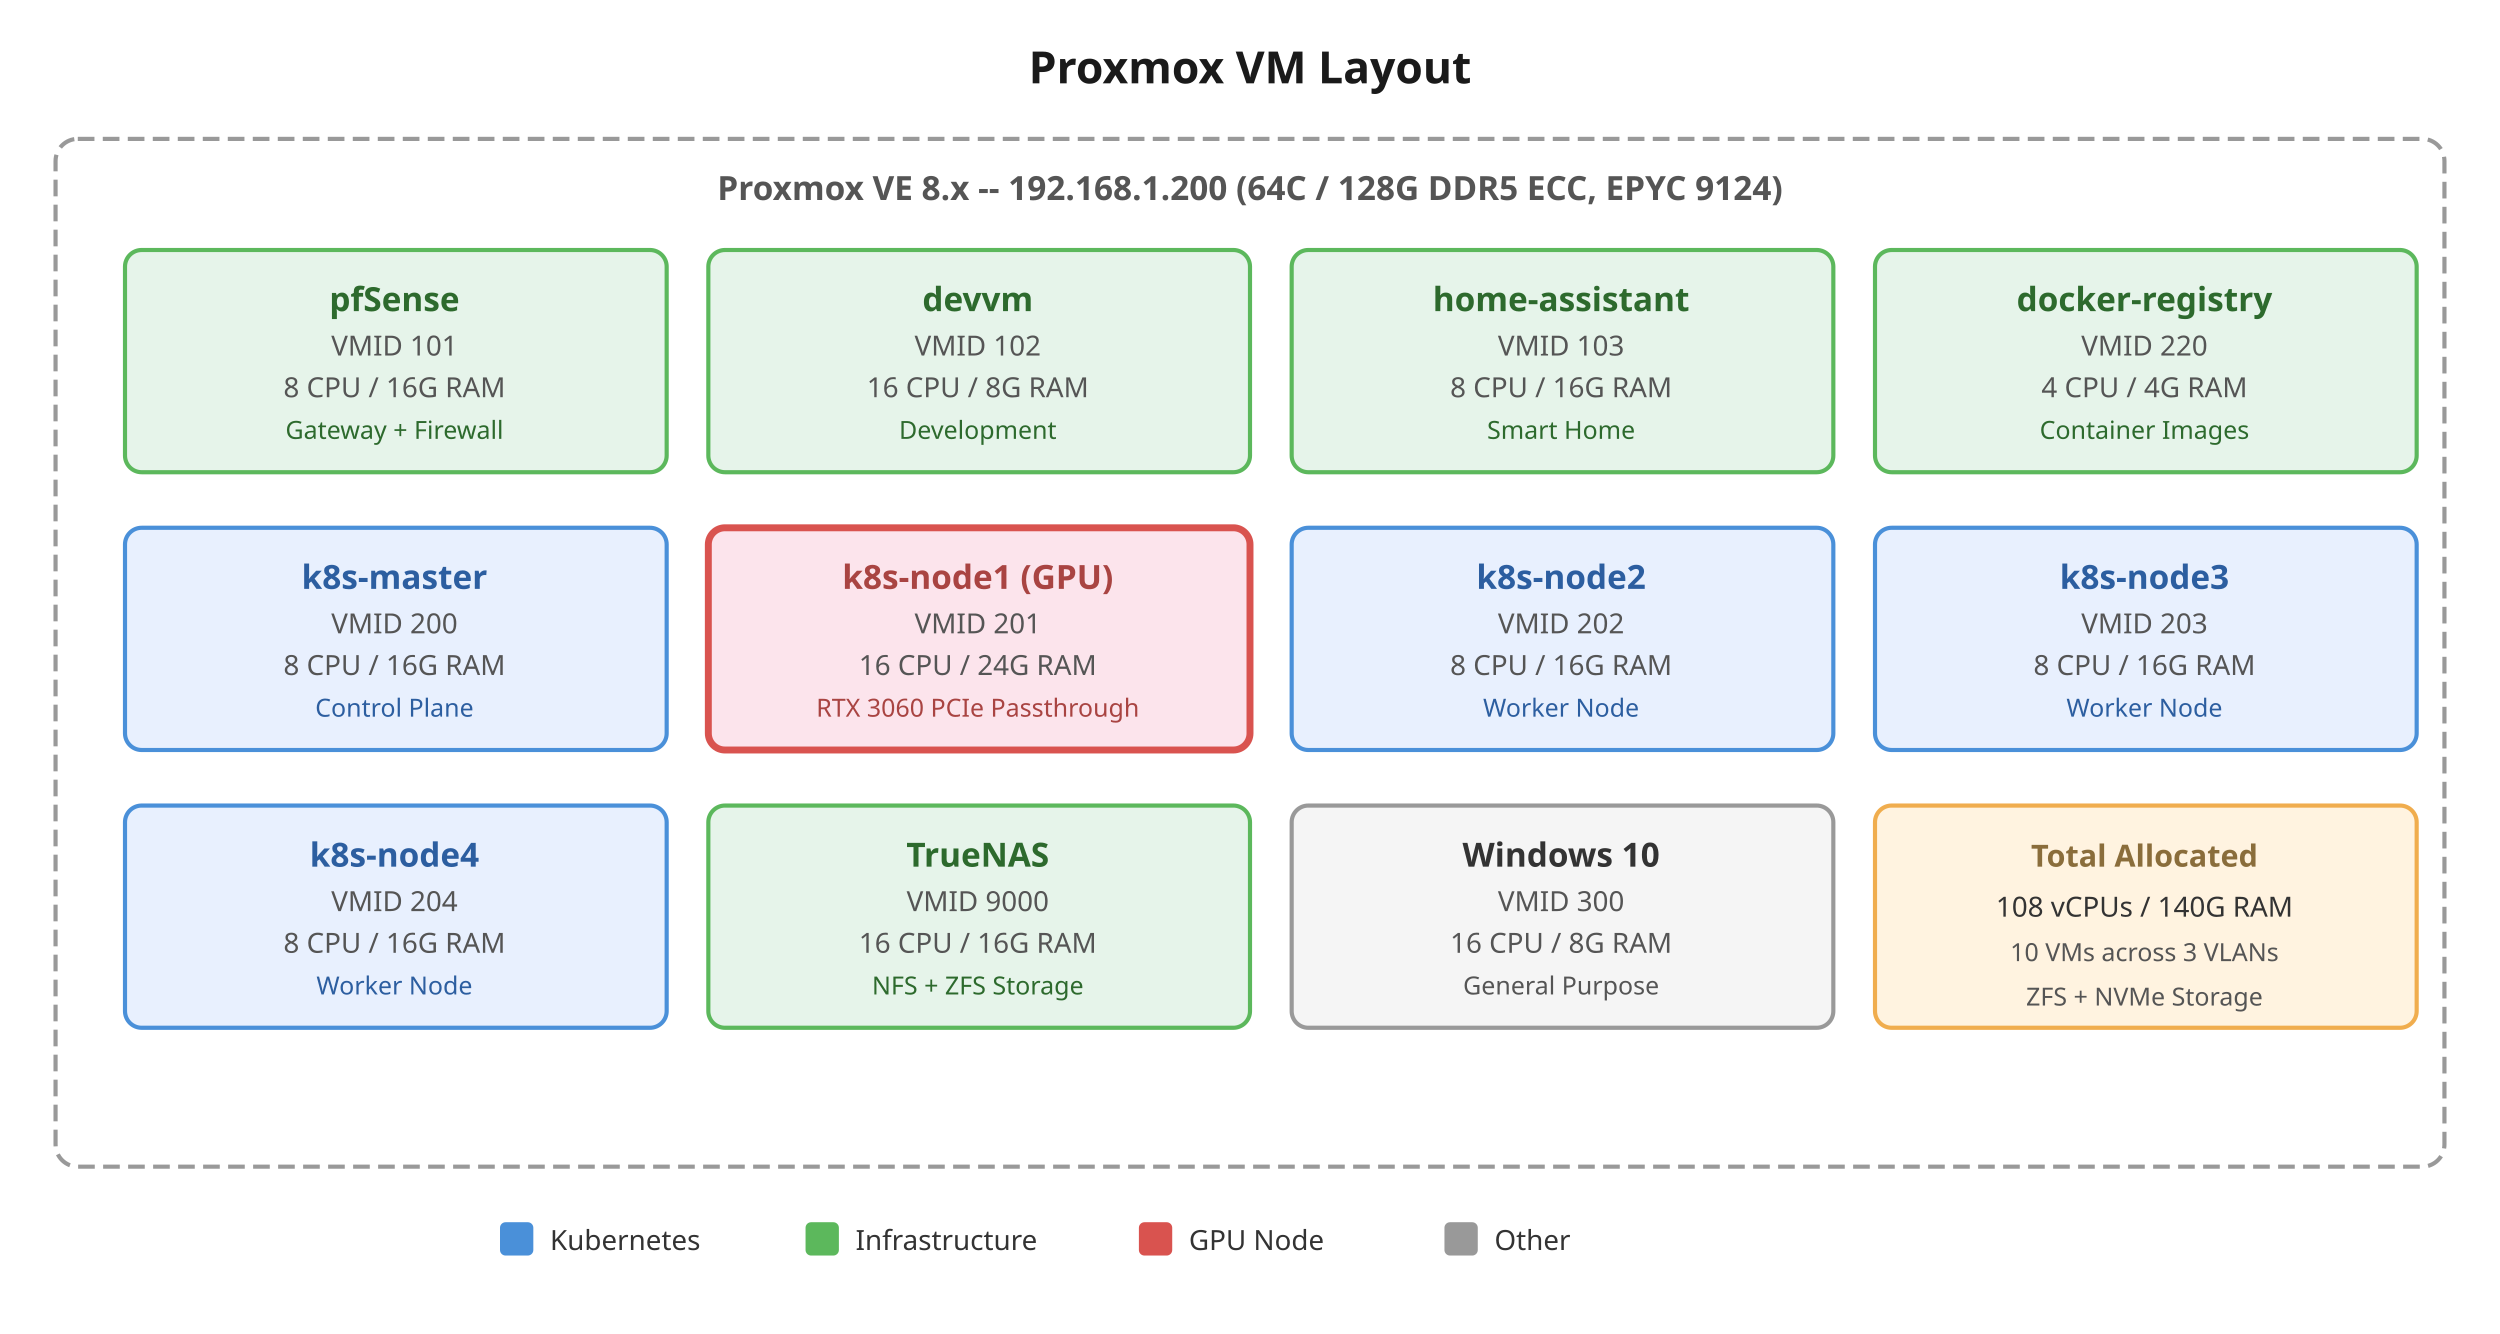
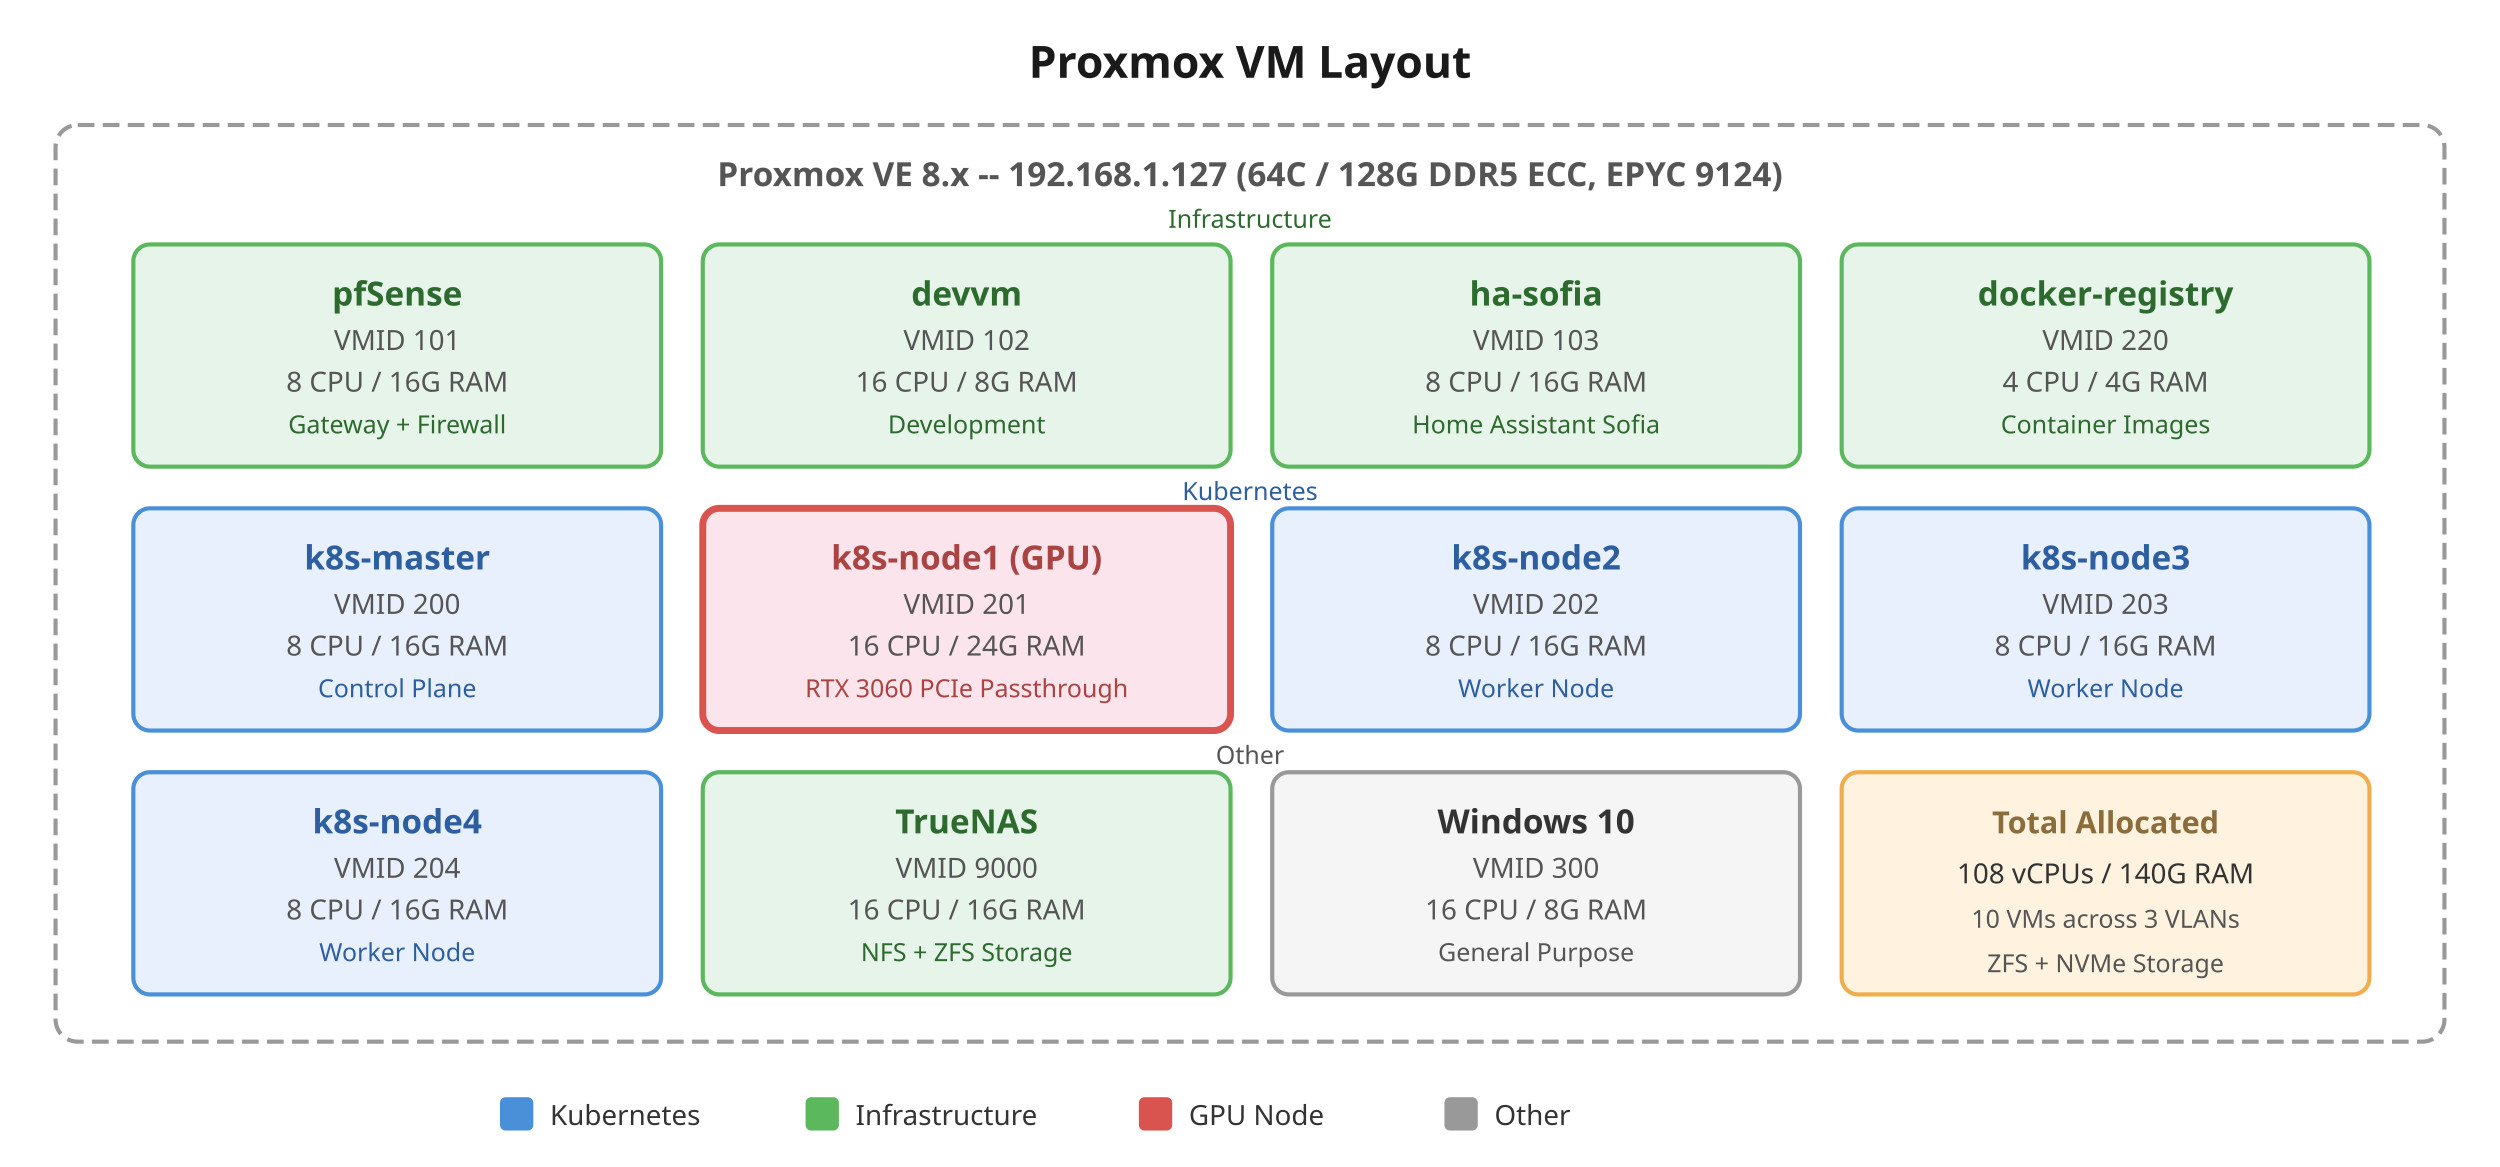
- <svg xmlns="http://www.w3.org/2000/svg" viewBox="0 0 900 480" width="900" height="480" font-family="sans-serif">
-   <text x="450" y="30" fill="#1a1a1a" font-size="16" font-weight="bold" text-anchor="middle">Proxmox VM Layout</text>
-   <g data-label="Proxmox Host">
-     <rect x="20" y="50" width="860" height="370" rx="8" fill="none" stroke="#999999" stroke-width="1.5" stroke-dasharray="6,3" />
-     <text x="450" y="72" fill="#555555" font-size="12" font-weight="bold" text-anchor="middle">Proxmox VE 8.x -- 192.168.1.200 (64C / 128G DDR5 ECC, EPYC 9124)</text>
-   </g>
-   <g data-label="pfSense">
-     <rect x="45" y="90" width="195" height="80" rx="6" fill="#e6f4ea" stroke="#5cb85c" stroke-width="1.5" />
-     <text x="142" y="112" fill="#2d6a2d" font-size="12" font-weight="bold" text-anchor="middle">pfSense</text>
-     <text x="142" y="128" fill="#555555" font-size="10" text-anchor="middle">VMID 101</text>
-     <text x="142" y="143" fill="#555555" font-size="10" text-anchor="middle">8 CPU / 16G RAM</text>
-     <text x="142" y="158" fill="#2d6a2d" font-size="9" text-anchor="middle">Gateway + Firewall</text>
-   </g>
-   <g data-label="devvm">
-     <rect x="255" y="90" width="195" height="80" rx="6" fill="#e6f4ea" stroke="#5cb85c" stroke-width="1.5" />
-     <text x="352" y="112" fill="#2d6a2d" font-size="12" font-weight="bold" text-anchor="middle">devvm</text>
-     <text x="352" y="128" fill="#555555" font-size="10" text-anchor="middle">VMID 102</text>
-     <text x="352" y="143" fill="#555555" font-size="10" text-anchor="middle">16 CPU / 8G RAM</text>
-     <text x="352" y="158" fill="#2d6a2d" font-size="9" text-anchor="middle">Development</text>
-   </g>
-   <g data-label="Home Assistant">
-     <rect x="465" y="90" width="195" height="80" rx="6" fill="#e6f4ea" stroke="#5cb85c" stroke-width="1.5" />
-     <text x="562" y="112" fill="#2d6a2d" font-size="12" font-weight="bold" text-anchor="middle">home-assistant</text>
-     <text x="562" y="128" fill="#555555" font-size="10" text-anchor="middle">VMID 103</text>
-     <text x="562" y="143" fill="#555555" font-size="10" text-anchor="middle">8 CPU / 16G RAM</text>
-     <text x="562" y="158" fill="#2d6a2d" font-size="9" text-anchor="middle">Smart Home</text>
-   </g>
-   <g data-label="docker-registry">
-     <rect x="675" y="90" width="195" height="80" rx="6" fill="#e6f4ea" stroke="#5cb85c" stroke-width="1.5" />
-     <text x="772" y="112" fill="#2d6a2d" font-size="12" font-weight="bold" text-anchor="middle">docker-registry</text>
-     <text x="772" y="128" fill="#555555" font-size="10" text-anchor="middle">VMID 220</text>
-     <text x="772" y="143" fill="#555555" font-size="10" text-anchor="middle">4 CPU / 4G RAM</text>
-     <text x="772" y="158" fill="#2d6a2d" font-size="9" text-anchor="middle">Container Images</text>
-   </g>
-   <g data-label="k8s-master">
-     <rect x="45" y="190" width="195" height="80" rx="6" fill="#e8f0fe" stroke="#4a90d9" stroke-width="1.5" />
-     <text x="142" y="212" fill="#2c5ea0" font-size="12" font-weight="bold" text-anchor="middle">k8s-master</text>
-     <text x="142" y="228" fill="#555555" font-size="10" text-anchor="middle">VMID 200</text>
-     <text x="142" y="243" fill="#555555" font-size="10" text-anchor="middle">8 CPU / 16G RAM</text>
-     <text x="142" y="258" fill="#2c5ea0" font-size="9" text-anchor="middle">Control Plane</text>
-   </g>
-   <g data-label="k8s-node1 GPU">
-     <rect x="255" y="190" width="195" height="80" rx="6" fill="#fce4ec" stroke="#d9534f" stroke-width="2.5" />
-     <text x="352" y="212" fill="#a94442" font-size="12" font-weight="bold" text-anchor="middle">k8s-node1 (GPU)</text>
-     <text x="352" y="228" fill="#555555" font-size="10" text-anchor="middle">VMID 201</text>
-     <text x="352" y="243" fill="#555555" font-size="10" text-anchor="middle">16 CPU / 24G RAM</text>
-     <text x="352" y="258" fill="#a94442" font-size="9" text-anchor="middle">RTX 3060 PCIe Passthrough</text>
-   </g>
-   <g data-label="k8s-node2">
-     <rect x="465" y="190" width="195" height="80" rx="6" fill="#e8f0fe" stroke="#4a90d9" stroke-width="1.5" />
-     <text x="562" y="212" fill="#2c5ea0" font-size="12" font-weight="bold" text-anchor="middle">k8s-node2</text>
-     <text x="562" y="228" fill="#555555" font-size="10" text-anchor="middle">VMID 202</text>
-     <text x="562" y="243" fill="#555555" font-size="10" text-anchor="middle">8 CPU / 16G RAM</text>
-     <text x="562" y="258" fill="#2c5ea0" font-size="9" text-anchor="middle">Worker Node</text>
-   </g>
-   <g data-label="k8s-node3">
-     <rect x="675" y="190" width="195" height="80" rx="6" fill="#e8f0fe" stroke="#4a90d9" stroke-width="1.5" />
-     <text x="772" y="212" fill="#2c5ea0" font-size="12" font-weight="bold" text-anchor="middle">k8s-node3</text>
-     <text x="772" y="228" fill="#555555" font-size="10" text-anchor="middle">VMID 203</text>
-     <text x="772" y="243" fill="#555555" font-size="10" text-anchor="middle">8 CPU / 16G RAM</text>
-     <text x="772" y="258" fill="#2c5ea0" font-size="9" text-anchor="middle">Worker Node</text>
-   </g>
-   <g data-label="k8s-node4">
-     <rect x="45" y="290" width="195" height="80" rx="6" fill="#e8f0fe" stroke="#4a90d9" stroke-width="1.5" />
-     <text x="142" y="312" fill="#2c5ea0" font-size="12" font-weight="bold" text-anchor="middle">k8s-node4</text>
-     <text x="142" y="328" fill="#555555" font-size="10" text-anchor="middle">VMID 204</text>
-     <text x="142" y="343" fill="#555555" font-size="10" text-anchor="middle">8 CPU / 16G RAM</text>
-     <text x="142" y="358" fill="#2c5ea0" font-size="9" text-anchor="middle">Worker Node</text>
-   </g>
-   <g data-label="TrueNAS">
-     <rect x="255" y="290" width="195" height="80" rx="6" fill="#e6f4ea" stroke="#5cb85c" stroke-width="1.5" />
-     <text x="352" y="312" fill="#2d6a2d" font-size="12" font-weight="bold" text-anchor="middle">TrueNAS</text>
-     <text x="352" y="328" fill="#555555" font-size="10" text-anchor="middle">VMID 9000</text>
-     <text x="352" y="343" fill="#555555" font-size="10" text-anchor="middle">16 CPU / 16G RAM</text>
-     <text x="352" y="358" fill="#2d6a2d" font-size="9" text-anchor="middle">NFS + ZFS Storage</text>
-   </g>
-   <g data-label="Windows 10">
-     <rect x="465" y="290" width="195" height="80" rx="6" fill="#f5f5f5" stroke="#999999" stroke-width="1.5" />
-     <text x="562" y="312" fill="#333333" font-size="12" font-weight="bold" text-anchor="middle">Windows 10</text>
-     <text x="562" y="328" fill="#555555" font-size="10" text-anchor="middle">VMID 300</text>
-     <text x="562" y="343" fill="#555555" font-size="10" text-anchor="middle">16 CPU / 8G RAM</text>
-     <text x="562" y="358" fill="#555555" font-size="9" text-anchor="middle">General Purpose</text>
-   </g>
-   <g data-label="Total Allocated">
-     <rect x="675" y="290" width="195" height="80" rx="6" fill="#fff3e0" stroke="#f0ad4e" stroke-width="1.5" />
-     <text x="772" y="312" fill="#8a6d3b" font-size="11" font-weight="bold" text-anchor="middle">Total Allocated</text>
-     <text x="772" y="330" fill="#333333" font-size="10" text-anchor="middle">108 vCPUs / 140G RAM</text>
-     <text x="772" y="346" fill="#555555" font-size="9" text-anchor="middle">10 VMs across 3 VLANs</text>
-     <text x="772" y="362" fill="#555555" font-size="9" text-anchor="middle">ZFS + NVMe Storage</text>
-   </g>
-   <rect x="180" y="440" width="12" height="12" rx="2" fill="#4a90d9" />
-   <text x="198" y="450" fill="#333333" font-size="10">Kubernetes</text>
-   <rect x="290" y="440" width="12" height="12" rx="2" fill="#5cb85c" />
-   <text x="308" y="450" fill="#333333" font-size="10">Infrastructure</text>
-   <rect x="410" y="440" width="12" height="12" rx="2" fill="#d9534f" />
-   <text x="428" y="450" fill="#333333" font-size="10">GPU Node</text>
-   <rect x="520" y="440" width="12" height="12" rx="2" fill="#999999" />
-   <text x="538" y="450" fill="#333333" font-size="10">Other</text>
+ <svg xmlns="http://www.w3.org/2000/svg" viewBox="0 0 900 420" width="900" height="420" font-family="sans-serif">
+   <text x="450" y="28" fill="#1a1a1a" font-size="16" font-weight="bold" text-anchor="middle">Proxmox VM Layout</text>
+   <rect x="20" y="45" width="860" height="330" rx="8" fill="none" stroke="#999999" stroke-width="1.5" stroke-dasharray="6,3" />
+   <text x="450" y="67" fill="#555555" font-size="12" font-weight="bold" text-anchor="middle">Proxmox VE 8.x -- 192.168.1.127 (64C / 128G DDR5 ECC, EPYC 9124)</text>
+   <text x="450" y="82" fill="#2d6a2d" font-size="9" text-anchor="middle">Infrastructure</text>
+   <rect x="48" y="88" width="190" height="80" rx="6" fill="#e6f4ea" stroke="#5cb85c" stroke-width="1.5" />
+   <text x="143" y="110" fill="#2d6a2d" font-size="12" font-weight="bold" text-anchor="middle">pfSense</text>
+   <text x="143" y="126" fill="#555555" font-size="10" text-anchor="middle">VMID 101</text>
+   <text x="143" y="141" fill="#555555" font-size="10" text-anchor="middle">8 CPU / 16G RAM</text>
+   <text x="143" y="156" fill="#2d6a2d" font-size="9" text-anchor="middle">Gateway + Firewall</text>
+   <rect x="253" y="88" width="190" height="80" rx="6" fill="#e6f4ea" stroke="#5cb85c" stroke-width="1.5" />
+   <text x="348" y="110" fill="#2d6a2d" font-size="12" font-weight="bold" text-anchor="middle">devvm</text>
+   <text x="348" y="126" fill="#555555" font-size="10" text-anchor="middle">VMID 102</text>
+   <text x="348" y="141" fill="#555555" font-size="10" text-anchor="middle">16 CPU / 8G RAM</text>
+   <text x="348" y="156" fill="#2d6a2d" font-size="9" text-anchor="middle">Development</text>
+   <rect x="458" y="88" width="190" height="80" rx="6" fill="#e6f4ea" stroke="#5cb85c" stroke-width="1.5" />
+   <text x="553" y="110" fill="#2d6a2d" font-size="12" font-weight="bold" text-anchor="middle">ha-sofia</text>
+   <text x="553" y="126" fill="#555555" font-size="10" text-anchor="middle">VMID 103</text>
+   <text x="553" y="141" fill="#555555" font-size="10" text-anchor="middle">8 CPU / 16G RAM</text>
+   <text x="553" y="156" fill="#2d6a2d" font-size="9" text-anchor="middle">Home Assistant Sofia</text>
+   <rect x="663" y="88" width="190" height="80" rx="6" fill="#e6f4ea" stroke="#5cb85c" stroke-width="1.5" />
+   <text x="758" y="110" fill="#2d6a2d" font-size="12" font-weight="bold" text-anchor="middle">docker-registry</text>
+   <text x="758" y="126" fill="#555555" font-size="10" text-anchor="middle">VMID 220</text>
+   <text x="758" y="141" fill="#555555" font-size="10" text-anchor="middle">4 CPU / 4G RAM</text>
+   <text x="758" y="156" fill="#2d6a2d" font-size="9" text-anchor="middle">Container Images</text>
+   <text x="450" y="180" fill="#2c5ea0" font-size="9" text-anchor="middle">Kubernetes</text>
+   <rect x="48" y="183" width="190" height="80" rx="6" fill="#e8f0fe" stroke="#4a90d9" stroke-width="1.5" />
+   <text x="143" y="205" fill="#2c5ea0" font-size="12" font-weight="bold" text-anchor="middle">k8s-master</text>
+   <text x="143" y="221" fill="#555555" font-size="10" text-anchor="middle">VMID 200</text>
+   <text x="143" y="236" fill="#555555" font-size="10" text-anchor="middle">8 CPU / 16G RAM</text>
+   <text x="143" y="251" fill="#2c5ea0" font-size="9" text-anchor="middle">Control Plane</text>
+   <rect x="253" y="183" width="190" height="80" rx="6" fill="#fce4ec" stroke="#d9534f" stroke-width="2.5" />
+   <text x="348" y="205" fill="#a94442" font-size="12" font-weight="bold" text-anchor="middle">k8s-node1 (GPU)</text>
+   <text x="348" y="221" fill="#555555" font-size="10" text-anchor="middle">VMID 201</text>
+   <text x="348" y="236" fill="#555555" font-size="10" text-anchor="middle">16 CPU / 24G RAM</text>
+   <text x="348" y="251" fill="#a94442" font-size="9" text-anchor="middle">RTX 3060 PCIe Passthrough</text>
+   <rect x="458" y="183" width="190" height="80" rx="6" fill="#e8f0fe" stroke="#4a90d9" stroke-width="1.5" />
+   <text x="553" y="205" fill="#2c5ea0" font-size="12" font-weight="bold" text-anchor="middle">k8s-node2</text>
+   <text x="553" y="221" fill="#555555" font-size="10" text-anchor="middle">VMID 202</text>
+   <text x="553" y="236" fill="#555555" font-size="10" text-anchor="middle">8 CPU / 16G RAM</text>
+   <text x="553" y="251" fill="#2c5ea0" font-size="9" text-anchor="middle">Worker Node</text>
+   <rect x="663" y="183" width="190" height="80" rx="6" fill="#e8f0fe" stroke="#4a90d9" stroke-width="1.5" />
+   <text x="758" y="205" fill="#2c5ea0" font-size="12" font-weight="bold" text-anchor="middle">k8s-node3</text>
+   <text x="758" y="221" fill="#555555" font-size="10" text-anchor="middle">VMID 203</text>
+   <text x="758" y="236" fill="#555555" font-size="10" text-anchor="middle">8 CPU / 16G RAM</text>
+   <text x="758" y="251" fill="#2c5ea0" font-size="9" text-anchor="middle">Worker Node</text>
+   <text x="450" y="275" fill="#555555" font-size="9" text-anchor="middle">Other</text>
+   <rect x="48" y="278" width="190" height="80" rx="6" fill="#e8f0fe" stroke="#4a90d9" stroke-width="1.5" />
+   <text x="143" y="300" fill="#2c5ea0" font-size="12" font-weight="bold" text-anchor="middle">k8s-node4</text>
+   <text x="143" y="316" fill="#555555" font-size="10" text-anchor="middle">VMID 204</text>
+   <text x="143" y="331" fill="#555555" font-size="10" text-anchor="middle">8 CPU / 16G RAM</text>
+   <text x="143" y="346" fill="#2c5ea0" font-size="9" text-anchor="middle">Worker Node</text>
+   <rect x="253" y="278" width="190" height="80" rx="6" fill="#e6f4ea" stroke="#5cb85c" stroke-width="1.5" />
+   <text x="348" y="300" fill="#2d6a2d" font-size="12" font-weight="bold" text-anchor="middle">TrueNAS</text>
+   <text x="348" y="316" fill="#555555" font-size="10" text-anchor="middle">VMID 9000</text>
+   <text x="348" y="331" fill="#555555" font-size="10" text-anchor="middle">16 CPU / 16G RAM</text>
+   <text x="348" y="346" fill="#2d6a2d" font-size="9" text-anchor="middle">NFS + ZFS Storage</text>
+   <rect x="458" y="278" width="190" height="80" rx="6" fill="#f5f5f5" stroke="#999999" stroke-width="1.5" />
+   <text x="553" y="300" fill="#333333" font-size="12" font-weight="bold" text-anchor="middle">Windows 10</text>
+   <text x="553" y="316" fill="#555555" font-size="10" text-anchor="middle">VMID 300</text>
+   <text x="553" y="331" fill="#555555" font-size="10" text-anchor="middle">16 CPU / 8G RAM</text>
+   <text x="553" y="346" fill="#555555" font-size="9" text-anchor="middle">General Purpose</text>
+   <rect x="663" y="278" width="190" height="80" rx="6" fill="#fff3e0" stroke="#f0ad4e" stroke-width="1.5" />
+   <text x="758" y="300" fill="#8a6d3b" font-size="11" font-weight="bold" text-anchor="middle">Total Allocated</text>
+   <text x="758" y="318" fill="#333333" font-size="10" text-anchor="middle">108 vCPUs / 140G RAM</text>
+   <text x="758" y="334" fill="#555555" font-size="9" text-anchor="middle">10 VMs across 3 VLANs</text>
+   <text x="758" y="350" fill="#555555" font-size="9" text-anchor="middle">ZFS + NVMe Storage</text>
+   <rect x="180" y="395" width="12" height="12" rx="2" fill="#4a90d9" />
+   <text x="198" y="405" fill="#333333" font-size="10">Kubernetes</text>
+   <rect x="290" y="395" width="12" height="12" rx="2" fill="#5cb85c" />
+   <text x="308" y="405" fill="#333333" font-size="10">Infrastructure</text>
+   <rect x="410" y="395" width="12" height="12" rx="2" fill="#d9534f" />
+   <text x="428" y="405" fill="#333333" font-size="10">GPU Node</text>
+   <rect x="520" y="395" width="12" height="12" rx="2" fill="#999999" />
+   <text x="538" y="405" fill="#333333" font-size="10">Other</text>
</svg>
